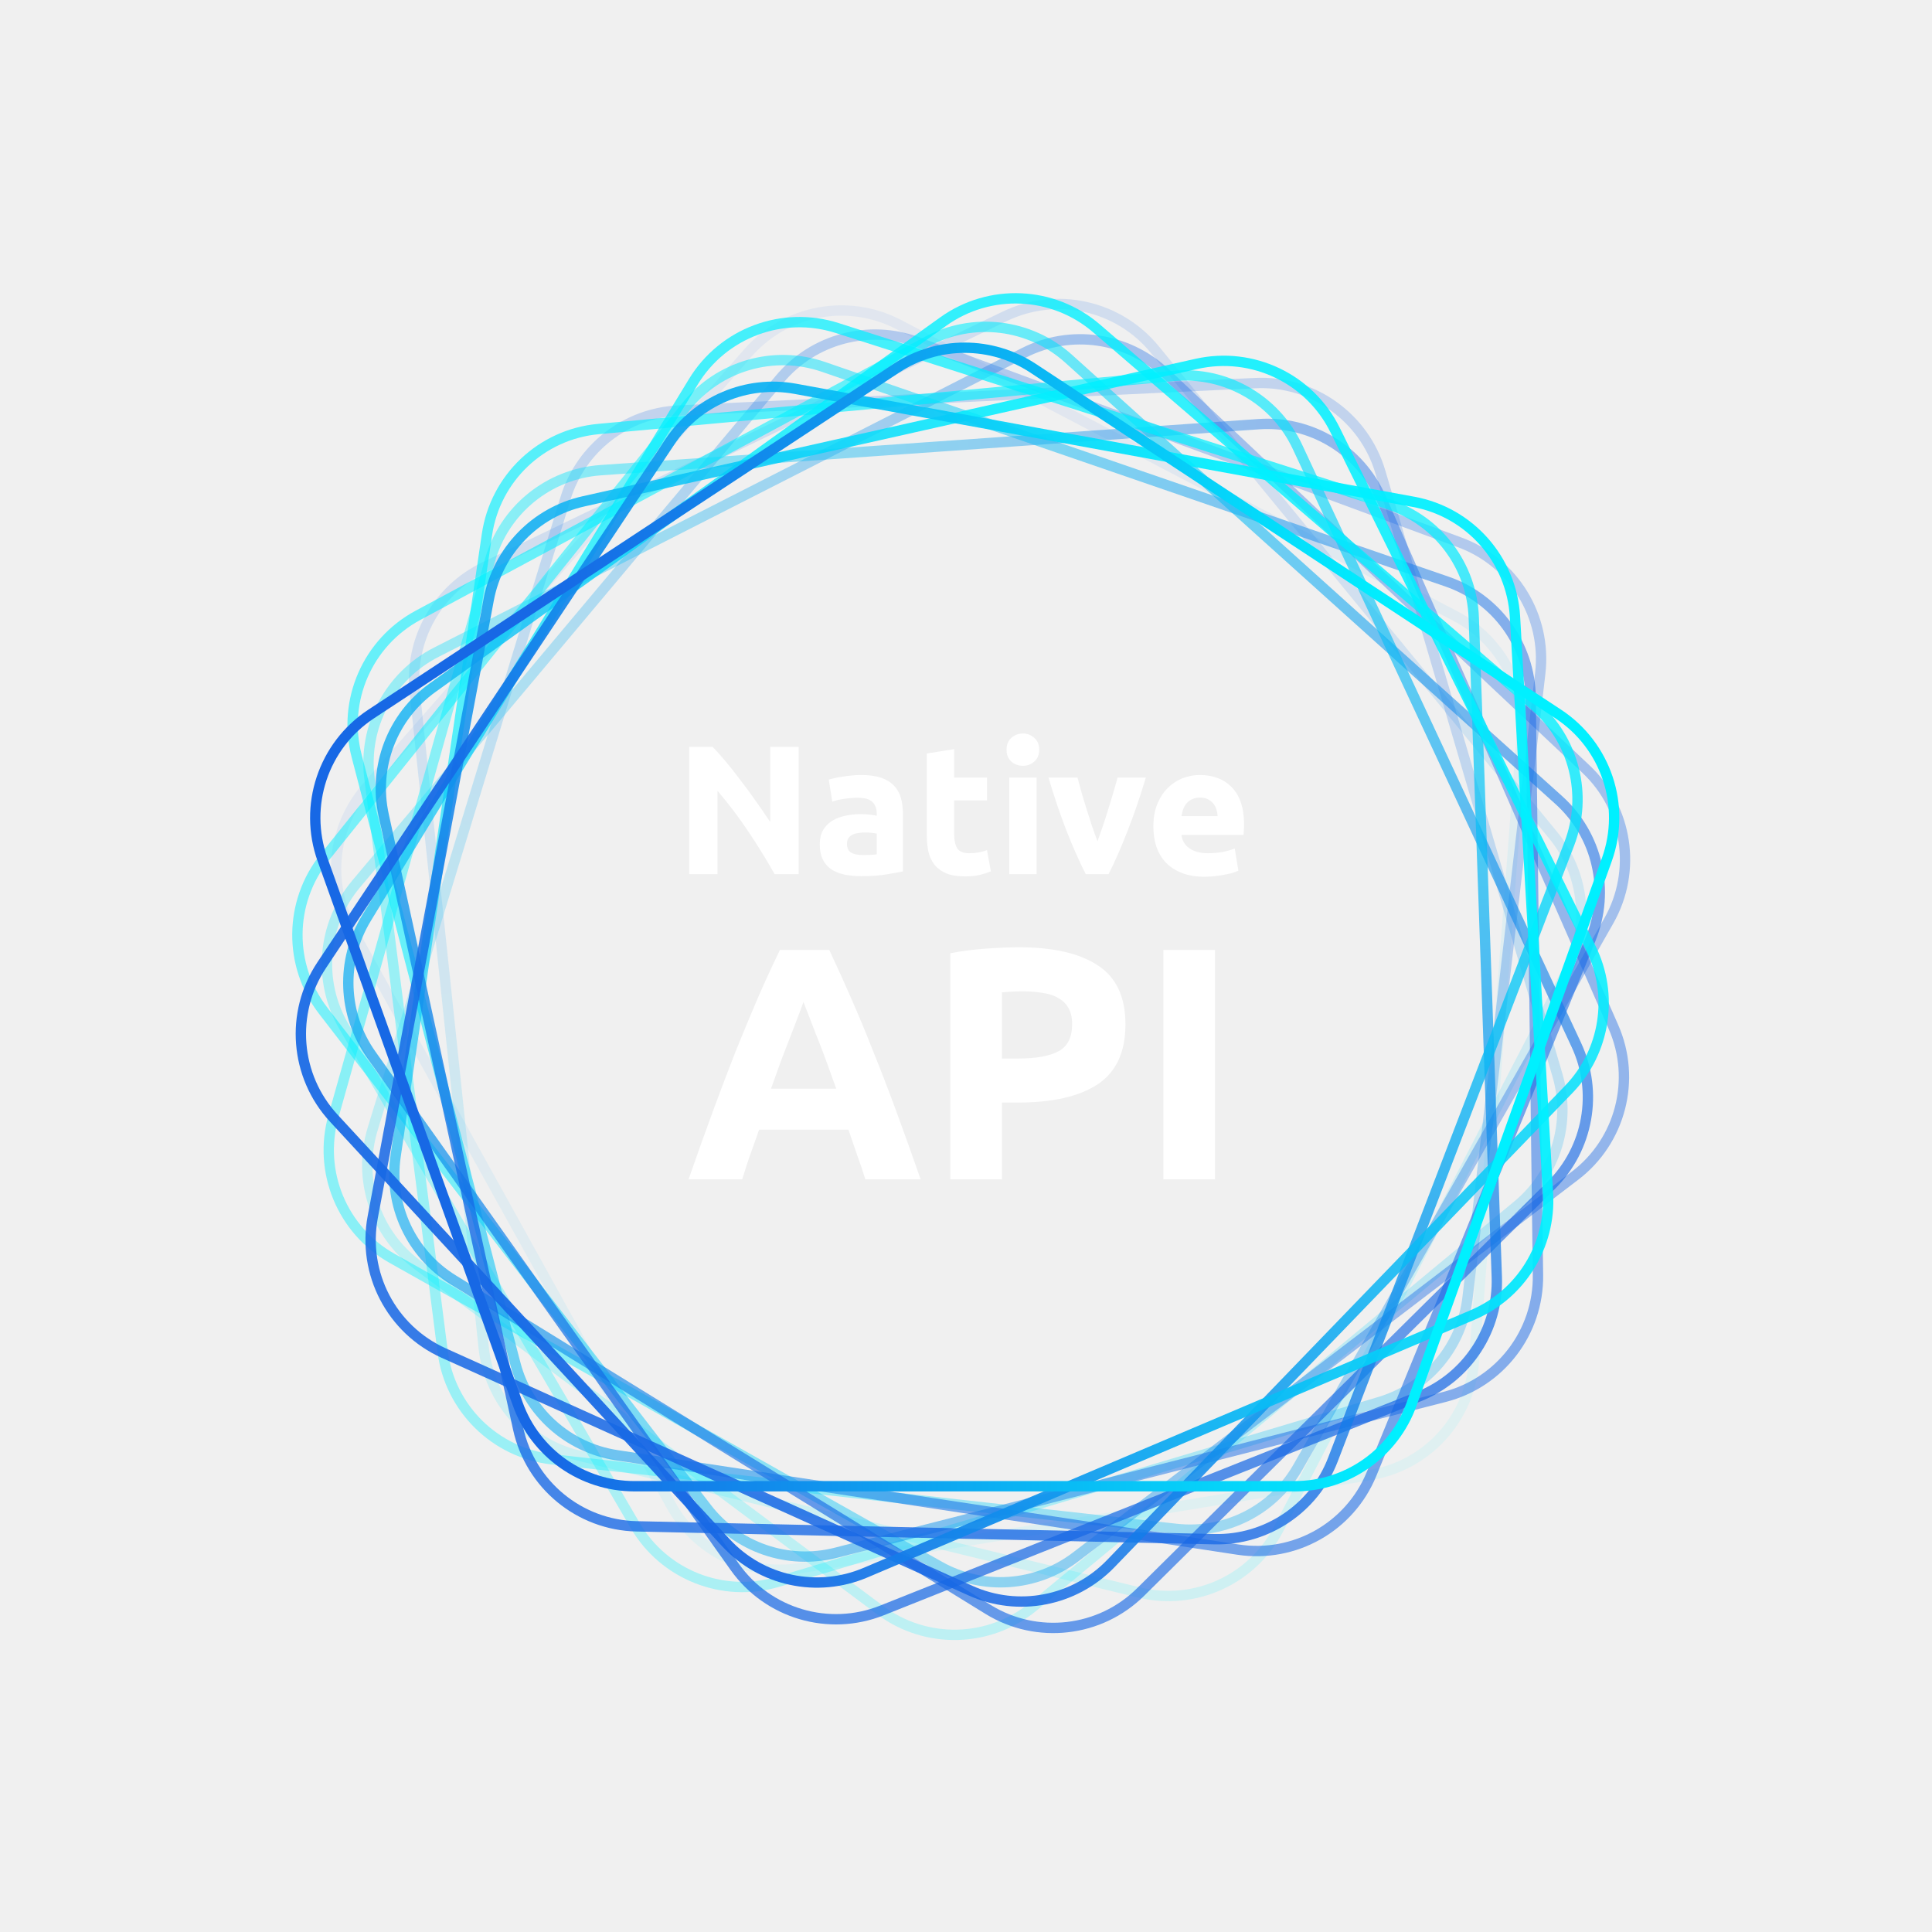
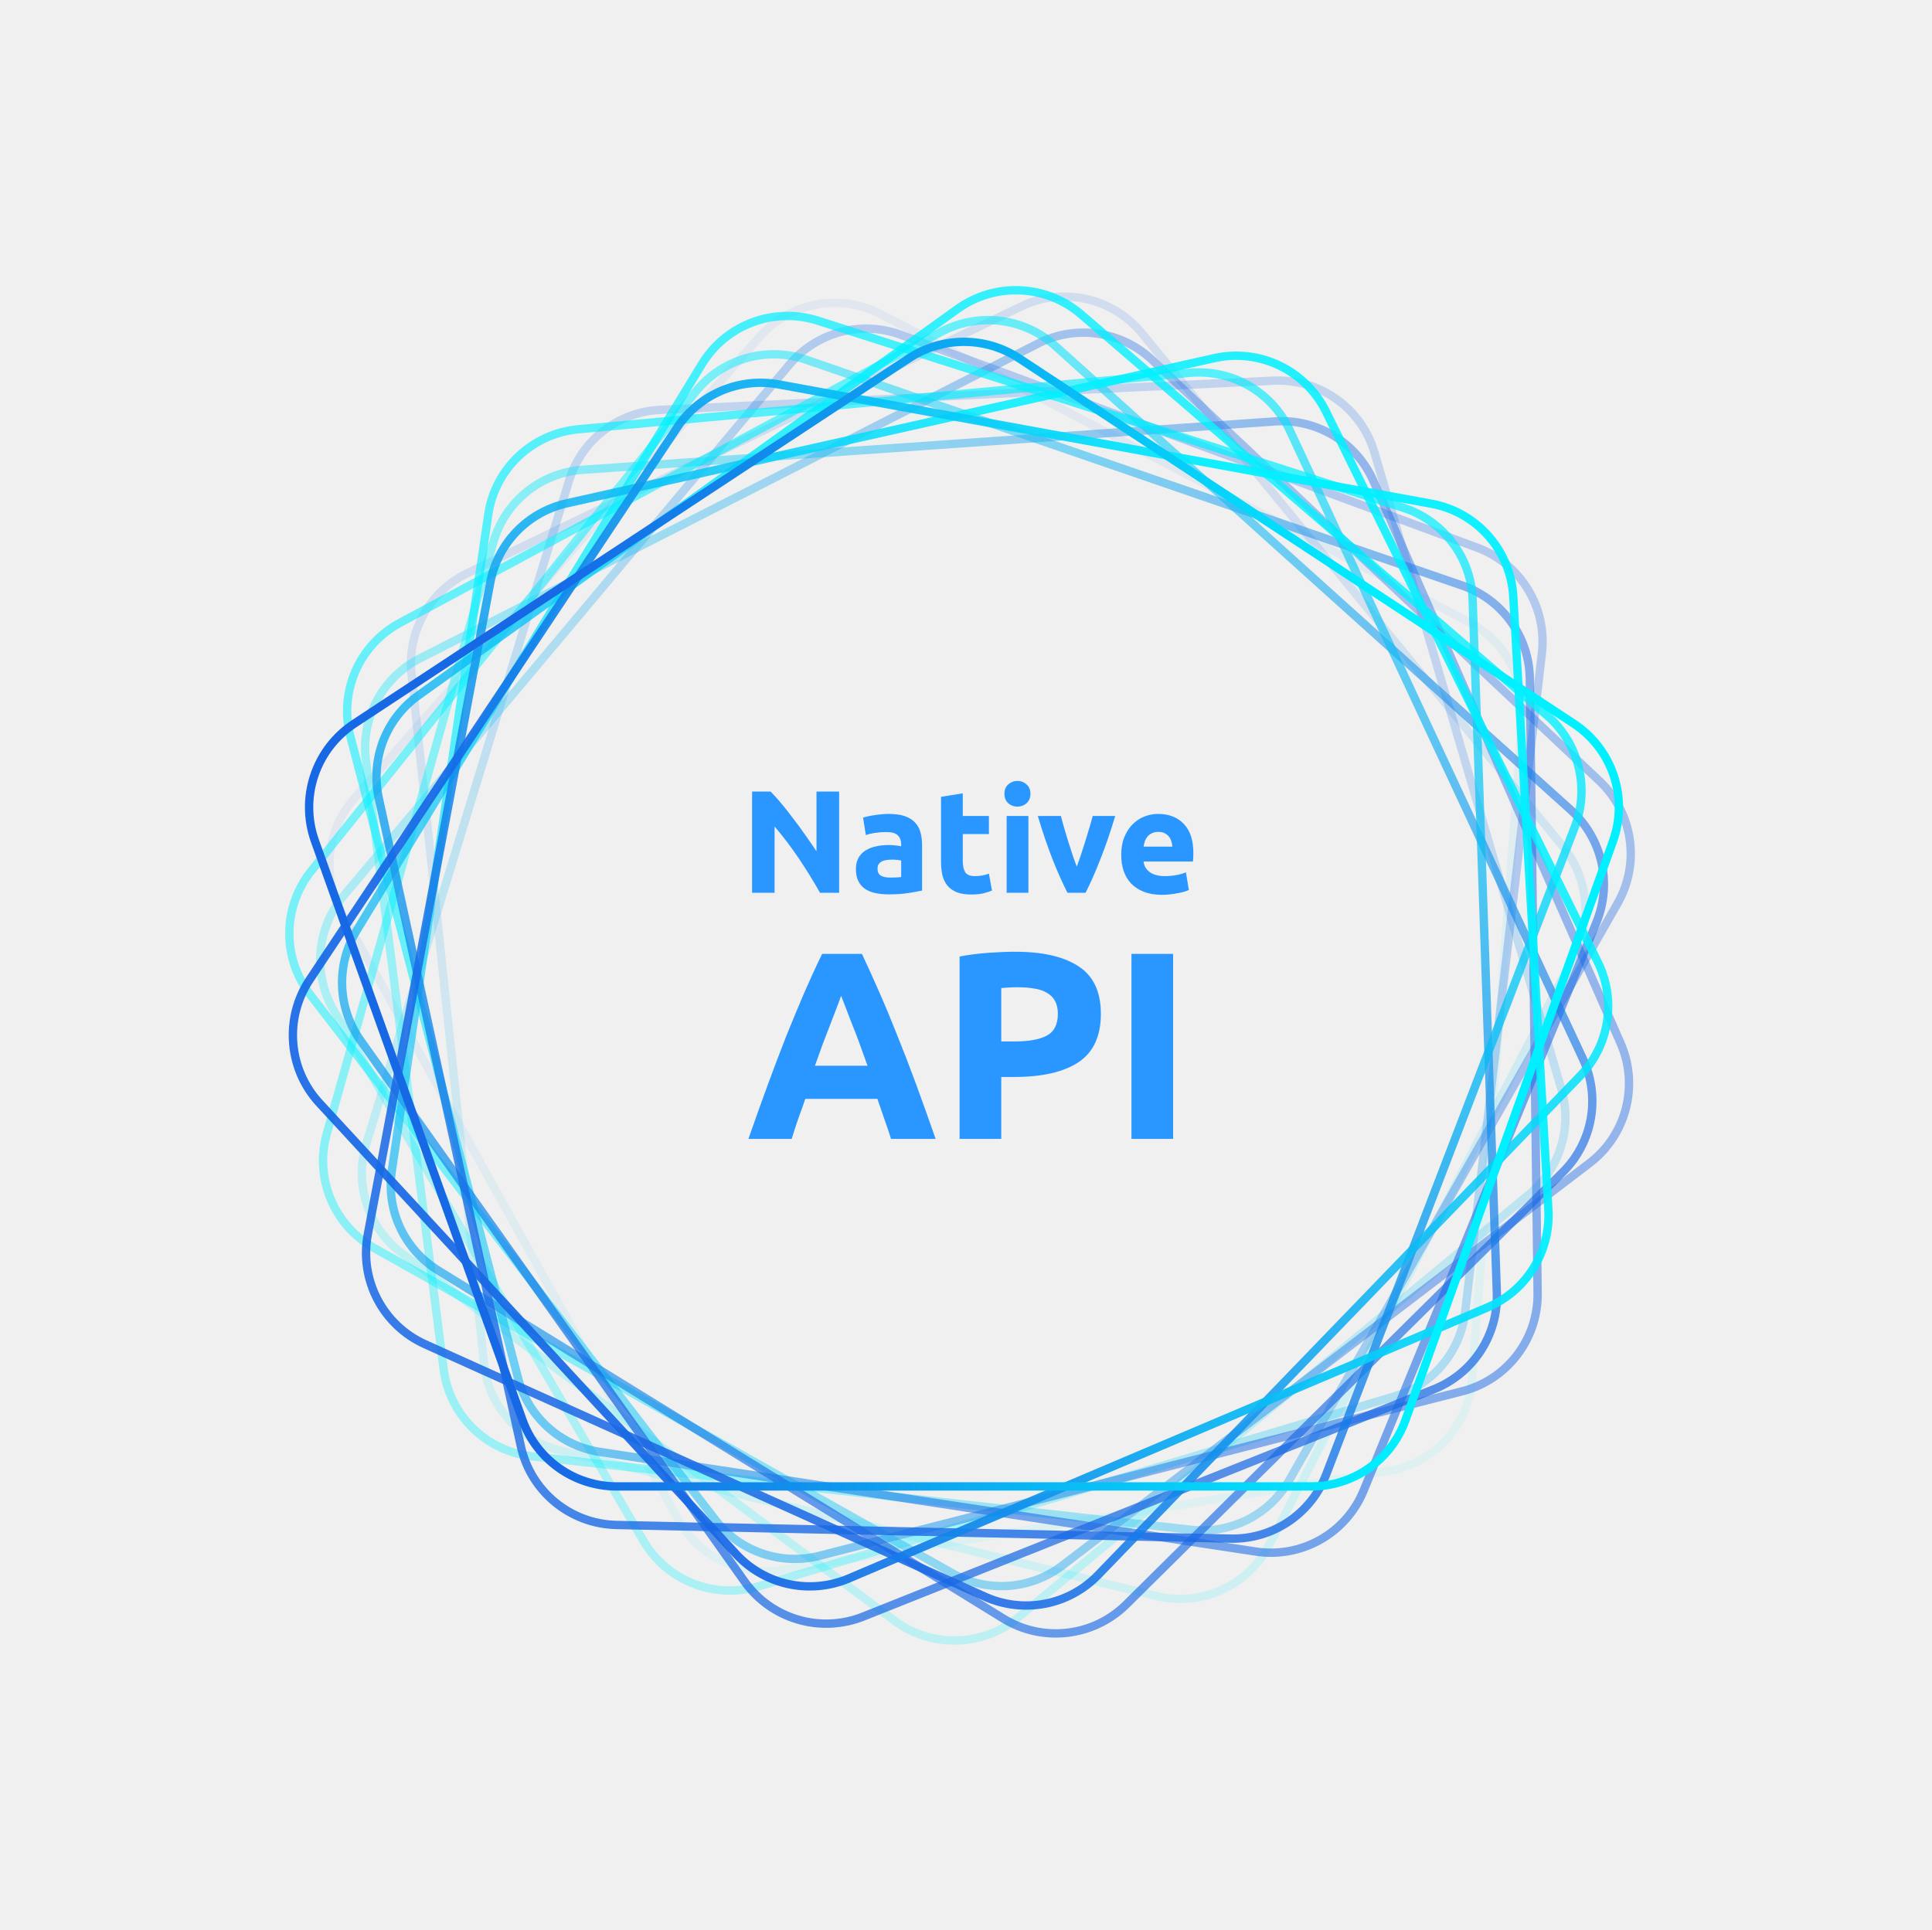
- <svg xmlns="http://www.w3.org/2000/svg" width="747" height="747" viewBox="0 0 747 747" fill="none">
-   <path opacity="0.071" d="M588.36 284.394L569.892 526.599C568.208 548.686 551.629 566.752 529.767 570.322L309.31 606.323C289.311 609.588 269.416 599.944 259.592 582.221L135.974 359.209C126.15 341.486 128.514 319.503 141.881 304.274L289.236 136.393C303.848 119.745 327.955 115.258 347.578 125.534L562.767 238.222C579.755 247.118 589.818 265.272 588.36 284.394Z" stroke="url(#paint0_linear_1288_244)" stroke-width="4" />
-   <path opacity="0.143" d="M606.023 375.415L494.385 591.15C484.205 610.823 461.884 620.975 440.366 615.719L223.367 562.718C203.683 557.91 189.138 541.259 187.019 521.106L160.367 267.521C158.248 247.369 169.014 228.057 187.269 219.261L388.506 122.302C408.461 112.687 432.405 117.976 446.453 135.103L600.505 322.913C612.666 337.74 614.836 358.383 606.023 375.415Z" stroke="url(#paint1_linear_1288_244)" stroke-width="4" />
-   <path opacity="0.214" d="M586.72 466.103L399.663 621.068C382.605 635.2 358.092 635.823 340.338 622.577L161.299 489.001C145.058 476.884 138.175 455.873 144.1 436.495L218.649 192.655C224.574 173.277 242.029 159.707 262.269 158.743L485.394 148.121C507.52 147.068 527.493 161.292 533.733 182.546L602.155 415.619C607.557 434.019 601.488 453.869 586.72 466.103Z" stroke="url(#paint2_linear_1288_244)" stroke-width="4" />
-   <path opacity="0.286" d="M533.511 542.039L300.774 611.596C279.551 617.939 256.743 608.935 245.575 589.805L132.962 396.891C122.746 379.391 124.62 357.361 137.645 341.839L301.544 146.511C314.569 130.989 335.939 125.317 354.947 132.339L564.485 209.743C585.264 217.419 598.091 238.317 595.53 260.319L567.444 501.599C565.227 520.647 551.885 536.547 533.511 542.039Z" stroke="url(#paint3_linear_1288_244)" stroke-width="4" />
-   <path opacity="0.357" d="M454.862 591.148L213.448 564.238C191.434 561.784 173.957 544.584 171.152 522.611L142.868 301.032C140.302 280.932 150.635 261.385 168.69 252.186L395.88 136.426C413.935 127.227 435.822 130.356 450.576 144.247L613.212 297.371C629.34 312.555 632.982 336.804 622.028 356.056L501.899 567.181C492.415 583.849 473.921 593.272 454.862 591.148Z" stroke="url(#paint4_linear_1288_244)" stroke-width="4" />
-   <path opacity="0.429" d="M363.286 605.623L151.578 486.525C132.272 475.664 122.906 453.003 128.909 431.681L189.451 216.664C194.943 197.159 212.092 183.204 232.306 181.791L486.667 164.004C506.881 162.59 525.805 174.023 533.958 192.574L623.836 397.072C632.748 417.351 626.627 441.096 609.02 454.537L415.948 601.941C400.706 613.578 379.999 615.026 363.286 605.623Z" stroke="url(#paint5_linear_1288_244)" stroke-width="4" />
-   <path opacity="0.5" d="M273.324 583.164L124.982 390.813C111.454 373.272 111.686 348.753 125.544 331.471L265.287 157.203C277.963 141.395 299.202 135.25 318.361 141.847L559.451 224.861C578.611 231.458 591.564 249.376 591.82 269.638L594.649 492.997C594.929 515.146 580.017 534.611 558.558 540.105L323.239 600.351C304.661 605.108 285.035 598.35 273.324 583.164Z" stroke="url(#paint6_linear_1288_244)" stroke-width="4" />
-   <path opacity="0.571" d="M199.294 527.341L137.902 292.319C132.303 270.887 142.098 248.407 161.606 237.914L358.332 132.102C376.178 122.503 398.129 125.145 413.187 138.704L602.676 309.32C617.735 322.879 622.656 344.433 614.976 363.185L530.306 569.894C521.91 590.392 500.577 602.482 478.677 599.155L238.525 562.665C219.566 559.785 204.141 545.896 199.294 527.341Z" stroke="url(#paint7_linear_1288_244)" stroke-width="4" />
-   <path opacity="0.643" d="M152.958 447.029L188.277 206.701C191.498 184.786 209.297 167.92 231.354 165.884L453.786 145.35C473.963 143.487 493.137 154.496 501.701 172.861L609.461 403.953C618.025 422.318 614.133 444.082 599.736 458.342L441.03 615.535C425.292 631.123 400.931 633.917 382.072 622.297L175.269 494.873C158.942 484.814 150.17 466.002 152.958 447.029Z" stroke="url(#paint8_linear_1288_244)" stroke-width="4" />
-   <path opacity="0.714" d="M141.685 354.997L268.099 147.575C279.627 128.66 302.601 120.09 323.701 126.834L536.473 194.843C555.775 201.012 569.123 218.638 569.83 238.889L578.729 493.716C579.436 513.967 567.35 532.48 548.526 539.981L341.015 622.667C320.438 630.866 296.921 623.92 284.102 605.855L143.527 407.756C132.429 392.117 131.705 371.373 141.685 354.997Z" stroke="url(#paint9_linear_1288_244)" stroke-width="4" />
-   <path opacity="0.786" d="M167.272 265.877L364.683 124.338C382.685 111.431 407.182 112.519 423.969 126.971L593.254 272.71C608.61 285.931 614.01 307.371 606.749 326.289L515.371 564.335C508.11 583.252 489.75 595.572 469.492 595.121L246.17 590.153C224.024 589.66 205.092 574.077 200.35 552.44L148.353 315.162C144.248 296.429 151.687 277.051 167.272 265.877Z" stroke="url(#paint10_linear_1288_244)" stroke-width="4" />
-   <path opacity="0.857" d="M225.644 193.838L462.666 140.685C484.281 135.838 506.405 146.411 516.21 166.274L615.093 366.573C624.063 384.743 620.657 406.588 606.581 421.165L429.455 604.583C415.379 619.16 393.666 623.326 375.194 614.996L171.566 523.164C151.373 514.057 140.035 492.315 144.124 470.545L188.973 231.813C192.514 212.966 206.932 198.034 225.644 193.838Z" stroke="url(#paint11_linear_1288_244)" stroke-width="4" />
-   <path opacity="0.929" d="M307.523 150.335L546.472 194.019C568.262 198.003 584.496 216.38 585.761 238.495L598.52 461.507C599.677 481.738 588.006 500.516 569.354 508.433L334.641 608.063C315.989 615.98 294.374 611.332 280.625 596.446L129.066 432.35C114.037 416.078 112.095 391.634 124.366 373.192L258.929 170.962C269.553 154.996 288.659 146.886 307.523 150.335Z" stroke="url(#paint12_linear_1288_244)" stroke-width="4" />
-   <path d="M399.394 142.356L602.498 276.069C621 288.249 628.764 311.51 621.287 332.362L545.811 542.849C538.972 561.923 520.891 574.648 500.628 574.648H245.372C225.109 574.648 207.028 561.923 200.189 542.849L124.713 332.362C117.236 311.51 124.999 288.249 143.502 276.069L346.606 142.356C362.622 131.811 383.378 131.811 399.394 142.356Z" stroke="url(#paint13_linear_1288_244)" stroke-width="4" />
-   <path d="M299.507 337.992C296.335 332.359 292.904 326.798 289.212 321.307C285.52 315.816 281.591 310.633 277.426 305.758V337.992H266.492V288.789H275.509C277.071 290.351 278.798 292.268 280.692 294.54C282.585 296.812 284.502 299.25 286.443 301.853C288.431 304.409 290.395 307.083 292.336 309.876C294.276 312.621 296.099 315.272 297.803 317.828V288.789H308.808V337.992H299.507ZM333.719 330.608C334.76 330.608 335.754 330.584 336.701 330.537C337.647 330.49 338.405 330.419 338.973 330.324V322.301C338.547 322.206 337.908 322.112 337.056 322.017C336.204 321.922 335.423 321.875 334.713 321.875C333.719 321.875 332.772 321.946 331.873 322.088C331.021 322.183 330.263 322.396 329.601 322.727C328.938 323.058 328.417 323.508 328.039 324.076C327.66 324.644 327.471 325.354 327.471 326.206C327.471 327.863 328.015 329.022 329.104 329.685C330.24 330.3 331.778 330.608 333.719 330.608ZM332.867 299.652C335.991 299.652 338.594 300.007 340.677 300.717C342.759 301.427 344.416 302.445 345.647 303.77C346.925 305.095 347.824 306.705 348.345 308.598C348.865 310.491 349.126 312.598 349.126 314.917V336.927C347.611 337.258 345.505 337.637 342.807 338.063C340.109 338.536 336.843 338.773 333.009 338.773C330.595 338.773 328.394 338.56 326.406 338.134C324.465 337.708 322.785 337.022 321.365 336.075C319.945 335.081 318.856 333.803 318.099 332.241C317.341 330.679 316.963 328.762 316.963 326.49C316.963 324.313 317.389 322.467 318.241 320.952C319.14 319.437 320.323 318.23 321.791 317.331C323.258 316.432 324.938 315.793 326.832 315.414C328.725 314.988 330.689 314.775 332.725 314.775C334.097 314.775 335.304 314.846 336.346 314.988C337.434 315.083 338.31 315.225 338.973 315.414V314.42C338.973 312.621 338.428 311.178 337.34 310.089C336.251 309 334.358 308.456 331.66 308.456C329.861 308.456 328.086 308.598 326.335 308.882C324.583 309.119 323.069 309.474 321.791 309.947L320.442 301.427C321.057 301.238 321.814 301.048 322.714 300.859C323.66 300.622 324.678 300.433 325.767 300.291C326.855 300.102 327.991 299.96 329.175 299.865C330.405 299.723 331.636 299.652 332.867 299.652ZM358.337 291.345L368.916 289.641V300.646H381.625V309.45H368.916V322.585C368.916 324.81 369.294 326.585 370.052 327.91C370.856 329.235 372.442 329.898 374.809 329.898C375.945 329.898 377.104 329.803 378.288 329.614C379.518 329.377 380.631 329.07 381.625 328.691L383.116 336.927C381.838 337.448 380.418 337.897 378.856 338.276C377.294 338.655 375.377 338.844 373.105 338.844C370.217 338.844 367.827 338.465 365.934 337.708C364.04 336.903 362.526 335.815 361.39 334.442C360.254 333.022 359.449 331.318 358.976 329.33C358.55 327.342 358.337 325.141 358.337 322.727V291.345ZM400.819 337.992H390.24V300.646H400.819V337.992ZM401.813 289.854C401.813 291.795 401.174 293.333 399.896 294.469C398.665 295.558 397.198 296.102 395.494 296.102C393.79 296.102 392.299 295.558 391.021 294.469C389.79 293.333 389.175 291.795 389.175 289.854C389.175 287.913 389.79 286.399 391.021 285.31C392.299 284.174 393.79 283.606 395.494 283.606C397.198 283.606 398.665 284.174 399.896 285.31C401.174 286.399 401.813 287.913 401.813 289.854ZM419.807 337.992C417.393 333.259 414.931 327.721 412.423 321.378C409.961 315.035 407.618 308.125 405.394 300.646H416.612C417.085 302.492 417.629 304.504 418.245 306.681C418.907 308.811 419.57 310.988 420.233 313.213C420.943 315.39 421.629 317.52 422.292 319.603C423.002 321.686 423.688 323.579 424.351 325.283C424.966 323.579 425.629 321.686 426.339 319.603C427.049 317.52 427.735 315.39 428.398 313.213C429.108 310.988 429.77 308.811 430.386 306.681C431.048 304.504 431.616 302.492 432.09 300.646H443.024C440.799 308.125 438.432 315.035 435.924 321.378C433.462 327.721 431.025 333.259 428.611 337.992H419.807ZM445.944 319.603C445.944 316.29 446.441 313.402 447.435 310.941C448.476 308.432 449.825 306.35 451.482 304.693C453.139 303.036 455.032 301.782 457.162 300.93C459.339 300.078 461.564 299.652 463.836 299.652C469.137 299.652 473.326 301.285 476.403 304.551C479.48 307.77 481.018 312.527 481.018 318.822C481.018 319.437 480.994 320.124 480.947 320.881C480.9 321.591 480.852 322.23 480.805 322.798H456.807C457.044 324.975 458.061 326.703 459.86 327.981C461.659 329.259 464.073 329.898 467.102 329.898C469.043 329.898 470.936 329.732 472.782 329.401C474.675 329.022 476.214 328.573 477.397 328.052L478.817 336.643C478.249 336.927 477.492 337.211 476.545 337.495C475.598 337.779 474.533 338.016 473.35 338.205C472.214 338.442 470.983 338.631 469.658 338.773C468.333 338.915 467.007 338.986 465.682 338.986C462.321 338.986 459.387 338.489 456.878 337.495C454.417 336.501 452.358 335.152 450.701 333.448C449.092 331.697 447.885 329.638 447.08 327.271C446.323 324.904 445.944 322.348 445.944 319.603ZM470.794 315.556C470.747 314.657 470.581 313.781 470.297 312.929C470.06 312.077 469.658 311.32 469.09 310.657C468.569 309.994 467.883 309.45 467.031 309.024C466.226 308.598 465.209 308.385 463.978 308.385C462.795 308.385 461.777 308.598 460.925 309.024C460.073 309.403 459.363 309.923 458.795 310.586C458.227 311.249 457.777 312.03 457.446 312.929C457.162 313.781 456.949 314.657 456.807 315.556H470.794ZM334.581 455.992C333.643 452.92 332.576 449.763 331.381 446.52C330.272 443.277 329.163 440.035 328.053 436.792H293.493C292.384 440.035 291.232 443.277 290.037 446.52C288.928 449.763 287.904 452.92 286.965 455.992H266.229C269.557 446.435 272.715 437.603 275.701 429.496C278.688 421.389 281.589 413.752 284.405 406.584C287.307 399.416 290.123 392.632 292.853 386.232C295.669 379.747 298.571 373.432 301.557 367.288H320.629C323.531 373.432 326.389 379.747 329.205 386.232C332.021 392.632 334.837 399.416 337.653 406.584C340.555 413.752 343.499 421.389 346.485 429.496C349.472 437.603 352.629 446.435 355.957 455.992H334.581ZM310.645 387.384C310.219 388.664 309.579 390.413 308.725 392.632C307.872 394.851 306.891 397.411 305.781 400.312C304.672 403.213 303.435 406.413 302.069 409.912C300.789 413.411 299.467 417.08 298.101 420.92H323.317C321.952 417.08 320.629 413.411 319.349 409.912C318.069 406.413 316.832 403.213 315.637 400.312C314.528 397.411 313.547 394.851 312.693 392.632C311.84 390.413 311.157 388.664 310.645 387.384ZM394.063 366.264C407.29 366.264 417.445 368.611 424.527 373.304C431.61 377.912 435.151 385.507 435.151 396.088C435.151 406.755 431.567 414.477 424.399 419.256C417.231 423.949 406.991 426.296 393.679 426.296H387.407V455.992H367.439V368.568C371.791 367.715 376.399 367.117 381.263 366.776C386.127 366.435 390.394 366.264 394.063 366.264ZM395.343 383.288C393.893 383.288 392.442 383.331 390.991 383.416C389.626 383.501 388.431 383.587 387.407 383.672V409.272H393.679C400.591 409.272 405.797 408.333 409.295 406.456C412.794 404.579 414.543 401.08 414.543 395.96C414.543 393.485 414.074 391.437 413.135 389.816C412.282 388.195 411.002 386.915 409.295 385.976C407.674 384.952 405.669 384.269 403.279 383.928C400.89 383.501 398.245 383.288 395.343 383.288ZM449.814 367.288H469.782V455.992H449.814V367.288Z" fill="white" />
+ <svg xmlns="http://www.w3.org/2000/svg" width="926" height="925" viewBox="0 0 926 925" fill="none">
+   <path opacity="0.071" d="M704.07 298.218C721.058 307.114 731.121 325.268 729.663 344.39L705.484 661.492C703.8 683.579 687.221 701.645 665.359 705.215L374.83 752.658C354.832 755.923 334.937 746.279 325.113 728.556L163.9 437.719C154.076 419.997 156.439 398.014 169.806 382.784L363.997 161.543C378.609 144.895 402.716 140.408 422.339 150.685L704.07 298.218Z" stroke="url(#paint0_linear_1288_244)" stroke-width="4" />
+   <path opacity="0.143" d="M748.974 405.641C761.136 420.468 763.306 441.111 754.492 458.143L608.334 740.589C598.153 760.262 575.833 770.414 554.314 765.158L268.344 695.311C248.659 690.503 234.114 673.851 231.996 653.699L197.237 322.992C195.119 302.839 205.884 283.527 224.139 274.732L489.338 146.954C509.294 137.339 533.237 142.629 547.286 159.755L748.974 405.641Z" stroke="url(#paint1_linear_1288_244)" stroke-width="4" />
+   <path opacity="0.214" d="M748.341 522.073C753.743 540.474 747.674 560.323 732.907 572.557L488.006 775.442C470.948 789.573 446.436 790.197 428.681 776.951L192.736 600.918C176.494 588.801 169.612 567.79 175.536 548.412L272.758 230.413C278.683 211.035 296.138 197.465 316.378 196.501L610.422 182.503C632.548 181.449 652.522 195.674 658.761 216.928L748.341 522.073Z" stroke="url(#paint2_linear_1288_244)" stroke-width="4" />
+   <path opacity="0.286" d="M702.257 629C700.04 648.048 686.698 663.949 668.324 669.44L363.619 760.506C342.395 766.849 319.587 757.845 308.42 738.715L160.012 484.485C149.797 466.985 151.671 444.955 164.696 429.432L378.441 174.7C391.467 159.178 412.836 153.506 431.844 160.528L707.983 262.535C728.762 270.21 741.589 291.108 739.028 313.111L702.257 629Z" stroke="url(#paint3_linear_1288_244)" stroke-width="4" />
+   <path opacity="0.357" d="M618.055 709.421C608.571 726.088 590.076 735.511 571.018 733.387L254.953 698.156C232.938 695.702 215.462 678.502 212.657 656.529L175.382 364.522C172.816 344.421 183.149 324.875 201.204 315.676L497.49 164.711C515.545 155.511 537.432 158.641 552.185 172.531L766.515 374.325C782.642 389.509 786.285 413.758 775.33 433.01L618.055 709.421Z" stroke="url(#paint4_linear_1288_244)" stroke-width="4" />
+   <path opacity="0.429" d="M509.137 750.549C493.895 762.186 473.189 763.634 456.475 754.232L179.302 598.305C159.996 587.444 150.629 564.783 156.633 543.461L236.418 260.102C241.91 240.597 259.059 226.642 279.273 225.229L610.992 202.033C631.206 200.619 650.13 212.052 658.283 230.603L776.728 500.1C785.64 520.379 779.519 544.123 761.912 557.565L509.137 750.549Z" stroke="url(#paint5_linear_1288_244)" stroke-width="4" />
+   <path opacity="0.5" d="M392.799 745.849C374.221 750.605 354.595 743.847 342.884 728.662L148.67 476.83C135.143 459.29 135.375 434.77 149.232 417.489L333.392 187.83C346.069 172.022 367.307 165.876 386.466 172.474L700.879 280.734C720.038 287.332 732.991 305.25 733.248 325.512L736.976 619.865C737.256 642.014 722.343 661.479 700.884 666.973L392.799 745.849Z" stroke="url(#paint6_linear_1288_244)" stroke-width="4" />
+   <path opacity="0.571" d="M287.546 696.065C268.587 693.185 253.162 679.296 248.315 660.741L167.938 353.044C162.34 331.612 172.134 309.132 191.643 298.639L450.897 159.194C468.743 149.596 490.694 152.238 505.753 165.796L752.87 388.302C767.929 401.861 772.851 423.416 765.17 442.167L653.588 714.577C645.192 735.075 623.859 747.166 601.96 743.838L287.546 696.065Z" stroke="url(#paint7_linear_1288_244)" stroke-width="4" />
+   <path opacity="0.643" d="M210.111 609.113C193.784 599.054 185.012 580.242 187.801 561.269L234.041 246.626C237.261 224.71 255.061 207.845 277.118 205.808L570.249 178.747C590.426 176.885 609.6 187.894 618.164 206.258L758.697 507.632C767.26 525.997 763.369 547.762 748.972 562.021L539.822 769.178C524.083 784.766 499.722 787.56 480.864 775.94L210.111 609.113Z" stroke="url(#paint8_linear_1288_244)" stroke-width="4" />
+   <path opacity="0.714" d="M172.805 498.819C161.707 483.18 160.982 462.436 170.962 446.06L336.467 174.498C347.995 155.583 370.97 147.013 392.069 153.757L672.471 243.382C691.772 249.551 705.12 267.177 705.827 287.428L717.433 619.755C718.14 640.006 706.054 658.52 687.23 666.02L413.763 774.987C393.185 783.187 369.669 776.24 356.85 758.175L172.805 498.819Z" stroke="url(#paint9_linear_1288_244)" stroke-width="4" />
+   <path opacity="0.786" d="M181.565 382.716C177.46 363.984 184.899 344.606 200.484 333.432L458.94 148.125C476.942 135.218 501.439 136.306 518.226 150.758L741.317 342.82C756.674 356.041 762.074 377.481 754.812 396.398L635.644 706.841C628.383 725.759 610.023 738.078 589.765 737.627L295.461 731.08C273.315 730.588 254.383 715.005 249.641 693.367L181.565 382.716Z" stroke="url(#paint10_linear_1288_244)" stroke-width="4" />
+   <path opacity="0.857" d="M234.994 279.265C238.534 260.417 252.953 245.486 271.665 241.29L581.981 171.701C603.595 166.854 625.719 177.427 635.525 197.29L765.837 461.253C774.807 479.423 771.4 501.268 757.324 515.844L526.33 755.046C512.254 769.622 490.541 773.789 472.069 765.458L203.719 644.438C183.526 635.331 172.187 613.59 176.277 591.819L234.994 279.265Z" stroke="url(#paint11_linear_1288_244)" stroke-width="4" />
+   <path opacity="0.929" d="M324.591 204.913C335.214 188.947 354.32 180.837 373.185 184.286L686.022 241.479C707.812 245.462 724.046 263.839 725.311 285.954L742.126 579.851C743.283 600.081 731.612 618.859 712.959 626.777L406.865 756.706C388.212 764.624 366.596 759.975 352.848 745.089L153.117 528.836C138.088 512.564 136.145 488.12 148.416 469.679L324.591 204.913Z" stroke="url(#paint12_linear_1288_244)" stroke-width="4" />
+   <path d="M435.635 171.79C451.657 161.235 472.425 161.235 488.447 171.79L754.331 346.944C772.823 359.126 780.582 382.376 773.112 403.221L673.642 680.797C666.805 699.875 648.722 712.604 628.456 712.604H295.627C275.36 712.604 257.277 699.875 250.44 680.797L150.97 403.221C143.5 382.376 151.259 359.126 169.751 346.944L435.635 171.79Z" stroke="url(#paint13_linear_1288_244)" stroke-width="4" />
+   <path d="M393.023 428C389.896 422.447 386.513 416.963 382.873 411.55C379.233 406.137 375.36 401.027 371.253 396.22V428H360.473V379.49H369.363C370.903 381.03 372.606 382.92 374.473 385.16C376.34 387.4 378.23 389.803 380.143 392.37C382.103 394.89 384.04 397.527 385.953 400.28C387.866 402.987 389.663 405.6 391.343 408.12V379.49H402.193V428H393.023ZM426.753 420.72C427.78 420.72 428.76 420.697 429.693 420.65C430.627 420.603 431.373 420.533 431.933 420.44V412.53C431.513 412.437 430.883 412.343 430.043 412.25C429.203 412.157 428.433 412.11 427.733 412.11C426.753 412.11 425.82 412.18 424.933 412.32C424.093 412.413 423.347 412.623 422.693 412.95C422.04 413.277 421.527 413.72 421.153 414.28C420.78 414.84 420.593 415.54 420.593 416.38C420.593 418.013 421.13 419.157 422.203 419.81C423.323 420.417 424.84 420.72 426.753 420.72ZM425.913 390.2C428.993 390.2 431.56 390.55 433.613 391.25C435.667 391.95 437.3 392.953 438.513 394.26C439.773 395.567 440.66 397.153 441.173 399.02C441.687 400.887 441.943 402.963 441.943 405.25V426.95C440.45 427.277 438.373 427.65 435.713 428.07C433.053 428.537 429.833 428.77 426.053 428.77C423.673 428.77 421.503 428.56 419.543 428.14C417.63 427.72 415.973 427.043 414.573 426.11C413.173 425.13 412.1 423.87 411.353 422.33C410.607 420.79 410.233 418.9 410.233 416.66C410.233 414.513 410.653 412.693 411.493 411.2C412.38 409.707 413.547 408.517 414.993 407.63C416.44 406.743 418.097 406.113 419.963 405.74C421.83 405.32 423.767 405.11 425.773 405.11C427.127 405.11 428.317 405.18 429.343 405.32C430.417 405.413 431.28 405.553 431.933 405.74V404.76C431.933 402.987 431.397 401.563 430.323 400.49C429.25 399.417 427.383 398.88 424.723 398.88C422.95 398.88 421.2 399.02 419.473 399.3C417.747 399.533 416.253 399.883 414.993 400.35L413.663 391.95C414.27 391.763 415.017 391.577 415.903 391.39C416.837 391.157 417.84 390.97 418.913 390.83C419.987 390.643 421.107 390.503 422.273 390.41C423.487 390.27 424.7 390.2 425.913 390.2ZM451.025 382.01L461.455 380.33V391.18H473.985V399.86H461.455V412.81C461.455 415.003 461.828 416.753 462.575 418.06C463.368 419.367 464.931 420.02 467.265 420.02C468.385 420.02 469.528 419.927 470.695 419.74C471.908 419.507 473.005 419.203 473.985 418.83L475.455 426.95C474.195 427.463 472.795 427.907 471.255 428.28C469.715 428.653 467.825 428.84 465.585 428.84C462.738 428.84 460.381 428.467 458.515 427.72C456.648 426.927 455.155 425.853 454.035 424.5C452.915 423.1 452.121 421.42 451.655 419.46C451.235 417.5 451.025 415.33 451.025 412.95V382.01ZM492.908 428H482.478V391.18H492.908V428ZM493.888 380.54C493.888 382.453 493.258 383.97 491.998 385.09C490.785 386.163 489.338 386.7 487.658 386.7C485.978 386.7 484.508 386.163 483.248 385.09C482.035 383.97 481.428 382.453 481.428 380.54C481.428 378.627 482.035 377.133 483.248 376.06C484.508 374.94 485.978 374.38 487.658 374.38C489.338 374.38 490.785 374.94 491.998 376.06C493.258 377.133 493.888 378.627 493.888 380.54ZM511.629 428C509.249 423.333 506.822 417.873 504.349 411.62C501.922 405.367 499.612 398.553 497.419 391.18H508.479C508.945 393 509.482 394.983 510.089 397.13C510.742 399.23 511.395 401.377 512.049 403.57C512.749 405.717 513.425 407.817 514.079 409.87C514.779 411.923 515.455 413.79 516.109 415.47C516.715 413.79 517.369 411.923 518.069 409.87C518.769 407.817 519.445 405.717 520.099 403.57C520.799 401.377 521.452 399.23 522.059 397.13C522.712 394.983 523.272 393 523.739 391.18H534.519C532.325 398.553 529.992 405.367 527.519 411.62C525.092 417.873 522.689 423.333 520.309 428H511.629ZM537.398 409.87C537.398 406.603 537.888 403.757 538.868 401.33C539.895 398.857 541.225 396.803 542.858 395.17C544.491 393.537 546.358 392.3 548.458 391.46C550.605 390.62 552.798 390.2 555.038 390.2C560.265 390.2 564.395 391.81 567.428 395.03C570.461 398.203 571.978 402.893 571.978 409.1C571.978 409.707 571.955 410.383 571.908 411.13C571.861 411.83 571.815 412.46 571.768 413.02H548.108C548.341 415.167 549.345 416.87 551.118 418.13C552.891 419.39 555.271 420.02 558.258 420.02C560.171 420.02 562.038 419.857 563.858 419.53C565.725 419.157 567.241 418.713 568.408 418.2L569.808 426.67C569.248 426.95 568.501 427.23 567.568 427.51C566.635 427.79 565.585 428.023 564.418 428.21C563.298 428.443 562.085 428.63 560.778 428.77C559.471 428.91 558.165 428.98 556.858 428.98C553.545 428.98 550.651 428.49 548.178 427.51C545.751 426.53 543.721 425.2 542.088 423.52C540.501 421.793 539.311 419.763 538.518 417.43C537.771 415.097 537.398 412.577 537.398 409.87ZM561.898 405.88C561.851 404.993 561.688 404.13 561.408 403.29C561.175 402.45 560.778 401.703 560.218 401.05C559.705 400.397 559.028 399.86 558.188 399.44C557.395 399.02 556.391 398.81 555.178 398.81C554.011 398.81 553.008 399.02 552.168 399.44C551.328 399.813 550.628 400.327 550.068 400.98C549.508 401.633 549.065 402.403 548.738 403.29C548.458 404.13 548.248 404.993 548.108 405.88H561.898ZM427.07 546C426.131 542.928 425.064 539.771 423.87 536.528C422.76 533.285 421.651 530.043 420.542 526.8H385.982C384.872 530.043 383.72 533.285 382.526 536.528C381.416 539.771 380.392 542.928 379.454 546H358.718C362.046 536.443 365.203 527.611 368.19 519.504C371.176 511.397 374.078 503.76 376.894 496.592C379.795 489.424 382.611 482.64 385.342 476.24C388.158 469.755 391.059 463.44 394.046 457.296H413.118C416.019 463.44 418.878 469.755 421.694 476.24C424.51 482.64 427.326 489.424 430.142 496.592C433.043 503.76 435.987 511.397 438.974 519.504C441.96 527.611 445.118 536.443 448.446 546H427.07ZM403.134 477.392C402.707 478.672 402.067 480.421 401.214 482.64C400.36 484.859 399.379 487.419 398.27 490.32C397.16 493.221 395.923 496.421 394.558 499.92C393.278 503.419 391.955 507.088 390.59 510.928H415.806C414.44 507.088 413.118 503.419 411.838 499.92C410.558 496.421 409.32 493.221 408.126 490.32C407.016 487.419 406.035 484.859 405.182 482.64C404.328 480.421 403.646 478.672 403.134 477.392ZM486.552 456.272C499.778 456.272 509.933 458.619 517.016 463.312C524.098 467.92 527.64 475.515 527.64 486.096C527.64 496.763 524.056 504.485 516.888 509.264C509.72 513.957 499.48 516.304 486.168 516.304H479.896V546H459.928V458.576C464.28 457.723 468.888 457.125 473.752 456.784C478.616 456.443 482.882 456.272 486.552 456.272ZM487.832 473.296C486.381 473.296 484.93 473.339 483.479 473.424C482.114 473.509 480.92 473.595 479.896 473.68V499.28H486.168C493.08 499.28 498.285 498.341 501.784 496.464C505.282 494.587 507.032 491.088 507.032 485.968C507.032 483.493 506.562 481.445 505.624 479.824C504.77 478.203 503.49 476.923 501.784 475.984C500.162 474.96 498.157 474.277 495.768 473.936C493.378 473.509 490.733 473.296 487.832 473.296ZM542.303 457.296H562.271V546H542.303V457.296Z" fill="#2997FF" />
  <defs>
-     <linearGradient id="paint0_linear_1288_244" x1="294.752" y1="232.322" x2="454.358" y2="520.259" gradientUnits="userSpaceOnUse">
+     <linearGradient id="paint0_linear_1288_244" x1="365.004" y1="287.695" x2="562.651" y2="644.259" gradientUnits="userSpaceOnUse">
      <stop stop-color="#1768E5" />
      <stop offset="1" stop-color="#00F0FF" />
    </linearGradient>
-     <linearGradient id="paint1_linear_1288_244" x1="356.101" y1="212.761" x2="390.513" y2="540.171" gradientUnits="userSpaceOnUse">
+     <linearGradient id="paint1_linear_1288_244" x1="440.974" y1="263.471" x2="483.588" y2="668.917" gradientUnits="userSpaceOnUse">
      <stop stop-color="#1768E5" />
      <stop offset="1" stop-color="#00F0FF" />
    </linearGradient>
-     <linearGradient id="paint2_linear_1288_244" x1="420.22" y1="218.727" x2="323.967" y2="533.556" gradientUnits="userSpaceOnUse">
+     <linearGradient id="paint2_linear_1288_244" x1="520.376" y1="270.86" x2="401.182" y2="660.725" gradientUnits="userSpaceOnUse">
      <stop stop-color="#1768E5" />
      <stop offset="1" stop-color="#00F0FF" />
    </linearGradient>
-     <linearGradient id="paint3_linear_1288_244" x1="476.904" y1="249.271" x2="265.289" y2="501.463" gradientUnits="userSpaceOnUse">
+     <linearGradient id="paint3_linear_1288_244" x1="590.571" y1="308.684" x2="328.52" y2="620.984" gradientUnits="userSpaceOnUse">
      <stop stop-color="#1768E5" />
      <stop offset="1" stop-color="#00F0FF" />
    </linearGradient>
-     <linearGradient id="paint4_linear_1288_244" x1="517.148" y1="299.536" x2="223.817" y2="448.995" gradientUnits="userSpaceOnUse">
+     <linearGradient id="paint4_linear_1288_244" x1="640.404" y1="370.928" x2="277.16" y2="556.011" gradientUnits="userSpaceOnUse">
      <stop stop-color="#1768E5" />
      <stop offset="1" stop-color="#00F0FF" />
    </linearGradient>
-     <linearGradient id="paint5_linear_1288_244" x1="534.563" y1="361.53" x2="206.151" y2="384.495" gradientUnits="userSpaceOnUse">
+     <linearGradient id="paint5_linear_1288_244" x1="661.97" y1="447.698" x2="255.284" y2="476.136" gradientUnits="userSpaceOnUse">
      <stop stop-color="#1768E5" />
      <stop offset="1" stop-color="#00F0FF" />
    </linearGradient>
-     <linearGradient id="paint6_linear_1288_244" x1="526.36" y1="425.399" x2="215.083" y2="318.217" gradientUnits="userSpaceOnUse">
+     <linearGradient id="paint6_linear_1288_244" x1="651.815" y1="526.789" x2="266.347" y2="394.062" gradientUnits="userSpaceOnUse">
      <stop stop-color="#1768E5" />
      <stop offset="1" stop-color="#00F0FF" />
    </linearGradient>
-     <linearGradient id="paint7_linear_1288_244" x1="493.859" y1="480.986" x2="249.205" y2="260.699" gradientUnits="userSpaceOnUse">
+     <linearGradient id="paint7_linear_1288_244" x1="611.565" y1="595.626" x2="308.6" y2="322.835" gradientUnits="userSpaceOnUse">
      <stop stop-color="#1768E5" />
      <stop offset="1" stop-color="#00F0FF" />
    </linearGradient>
-     <linearGradient id="paint8_linear_1288_244" x1="442.219" y1="519.454" x2="303.087" y2="221.085" gradientUnits="userSpaceOnUse">
+     <linearGradient id="paint8_linear_1288_244" x1="547.617" y1="643.263" x2="375.324" y2="273.78" gradientUnits="userSpaceOnUse">
      <stop stop-color="#1768E5" />
      <stop offset="1" stop-color="#00F0FF" />
    </linearGradient>
-     <linearGradient id="paint9_linear_1288_244" x1="379.652" y1="534.689" x2="368.162" y2="205.676" gradientUnits="userSpaceOnUse">
+     <linearGradient id="paint9_linear_1288_244" x1="470.138" y1="662.128" x2="455.91" y2="254.697" gradientUnits="userSpaceOnUse">
      <stop stop-color="#1768E5" />
      <stop offset="1" stop-color="#00F0FF" />
    </linearGradient>
-     <linearGradient id="paint10_linear_1288_244" x1="316.11" y1="524.265" x2="434.09" y2="216.917" gradientUnits="userSpaceOnUse">
+     <linearGradient id="paint10_linear_1288_244" x1="391.452" y1="649.22" x2="537.551" y2="268.619" gradientUnits="userSpaceOnUse">
      <stop stop-color="#1768E5" />
      <stop offset="1" stop-color="#00F0FF" />
    </linearGradient>
-     <linearGradient id="paint11_linear_1288_244" x1="261.691" y1="489.841" x2="490.382" y2="253.025" gradientUnits="userSpaceOnUse">
+     <linearGradient id="paint11_linear_1288_244" x1="324.064" y1="606.592" x2="607.262" y2="313.332" gradientUnits="userSpaceOnUse">
      <stop stop-color="#1768E5" />
      <stop offset="1" stop-color="#00F0FF" />
    </linearGradient>
-     <linearGradient id="paint12_linear_1288_244" x1="225.047" y1="436.891" x2="528.09" y2="308.258" gradientUnits="userSpaceOnUse">
+     <linearGradient id="paint12_linear_1288_244" x1="278.683" y1="541.022" x2="653.954" y2="381.729" gradientUnits="userSpaceOnUse">
      <stop stop-color="#1768E5" />
      <stop offset="1" stop-color="#00F0FF" />
    </linearGradient>
-     <linearGradient id="paint13_linear_1288_244" x1="211.373" y1="374.104" x2="540.863" y2="374.104" gradientUnits="userSpaceOnUse">
+     <linearGradient id="paint13_linear_1288_244" x1="261.904" y1="463.644" x2="669.9" y2="463.644" gradientUnits="userSpaceOnUse">
      <stop stop-color="#1768E5" />
      <stop offset="1" stop-color="#00F0FF" />
    </linearGradient>
  </defs>
</svg>
